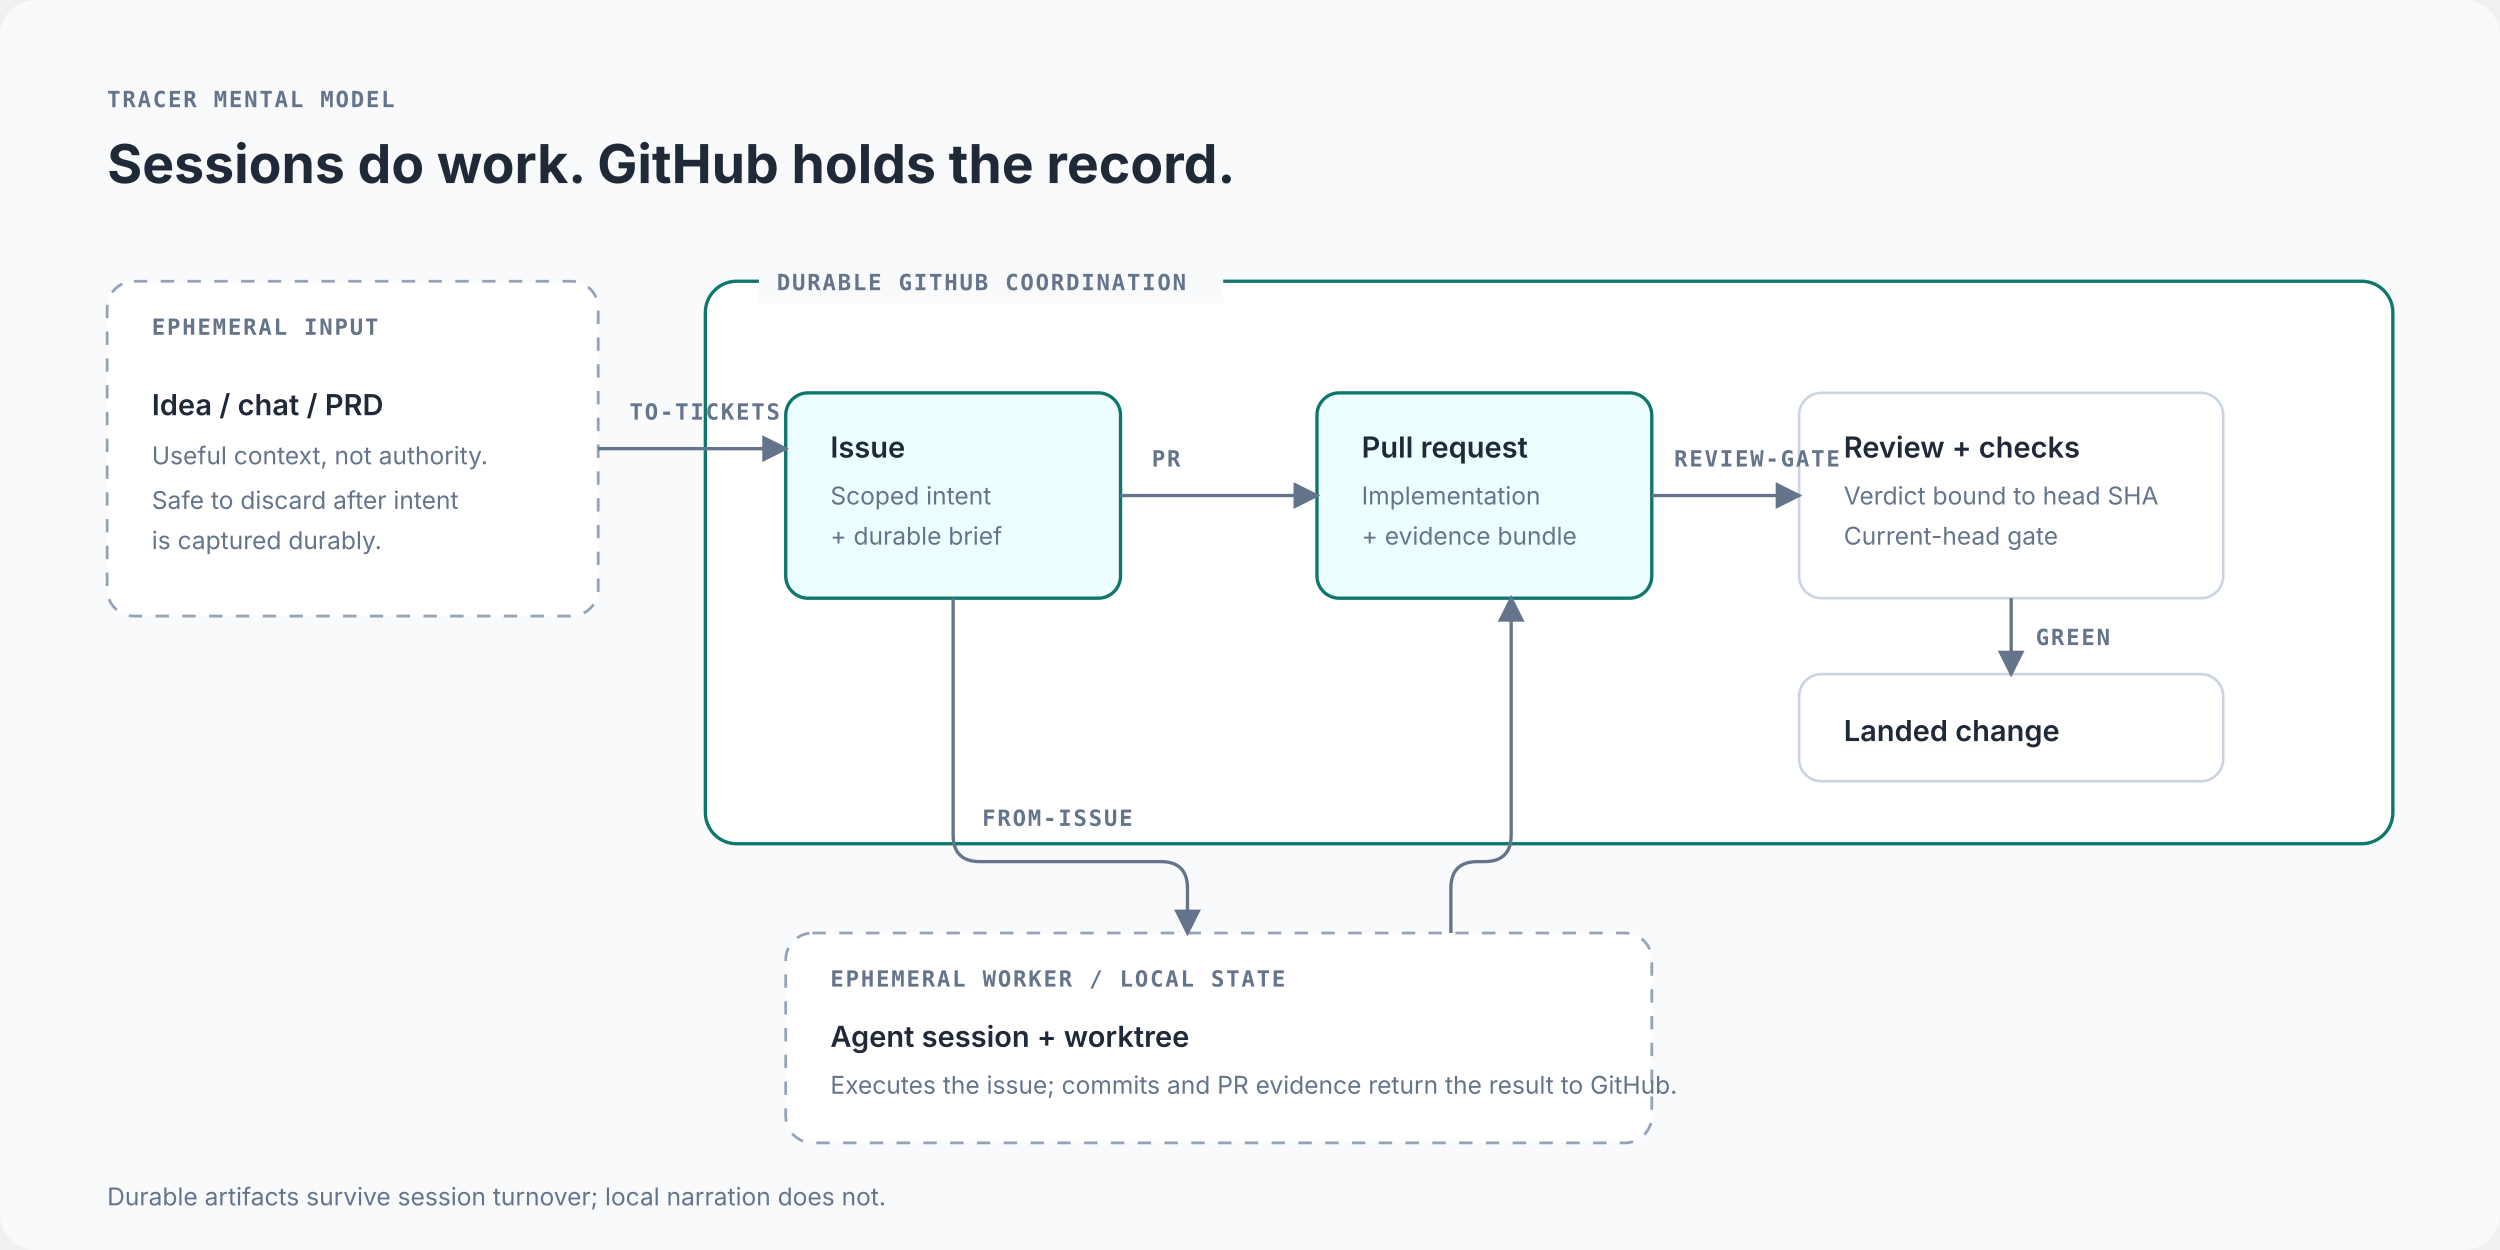
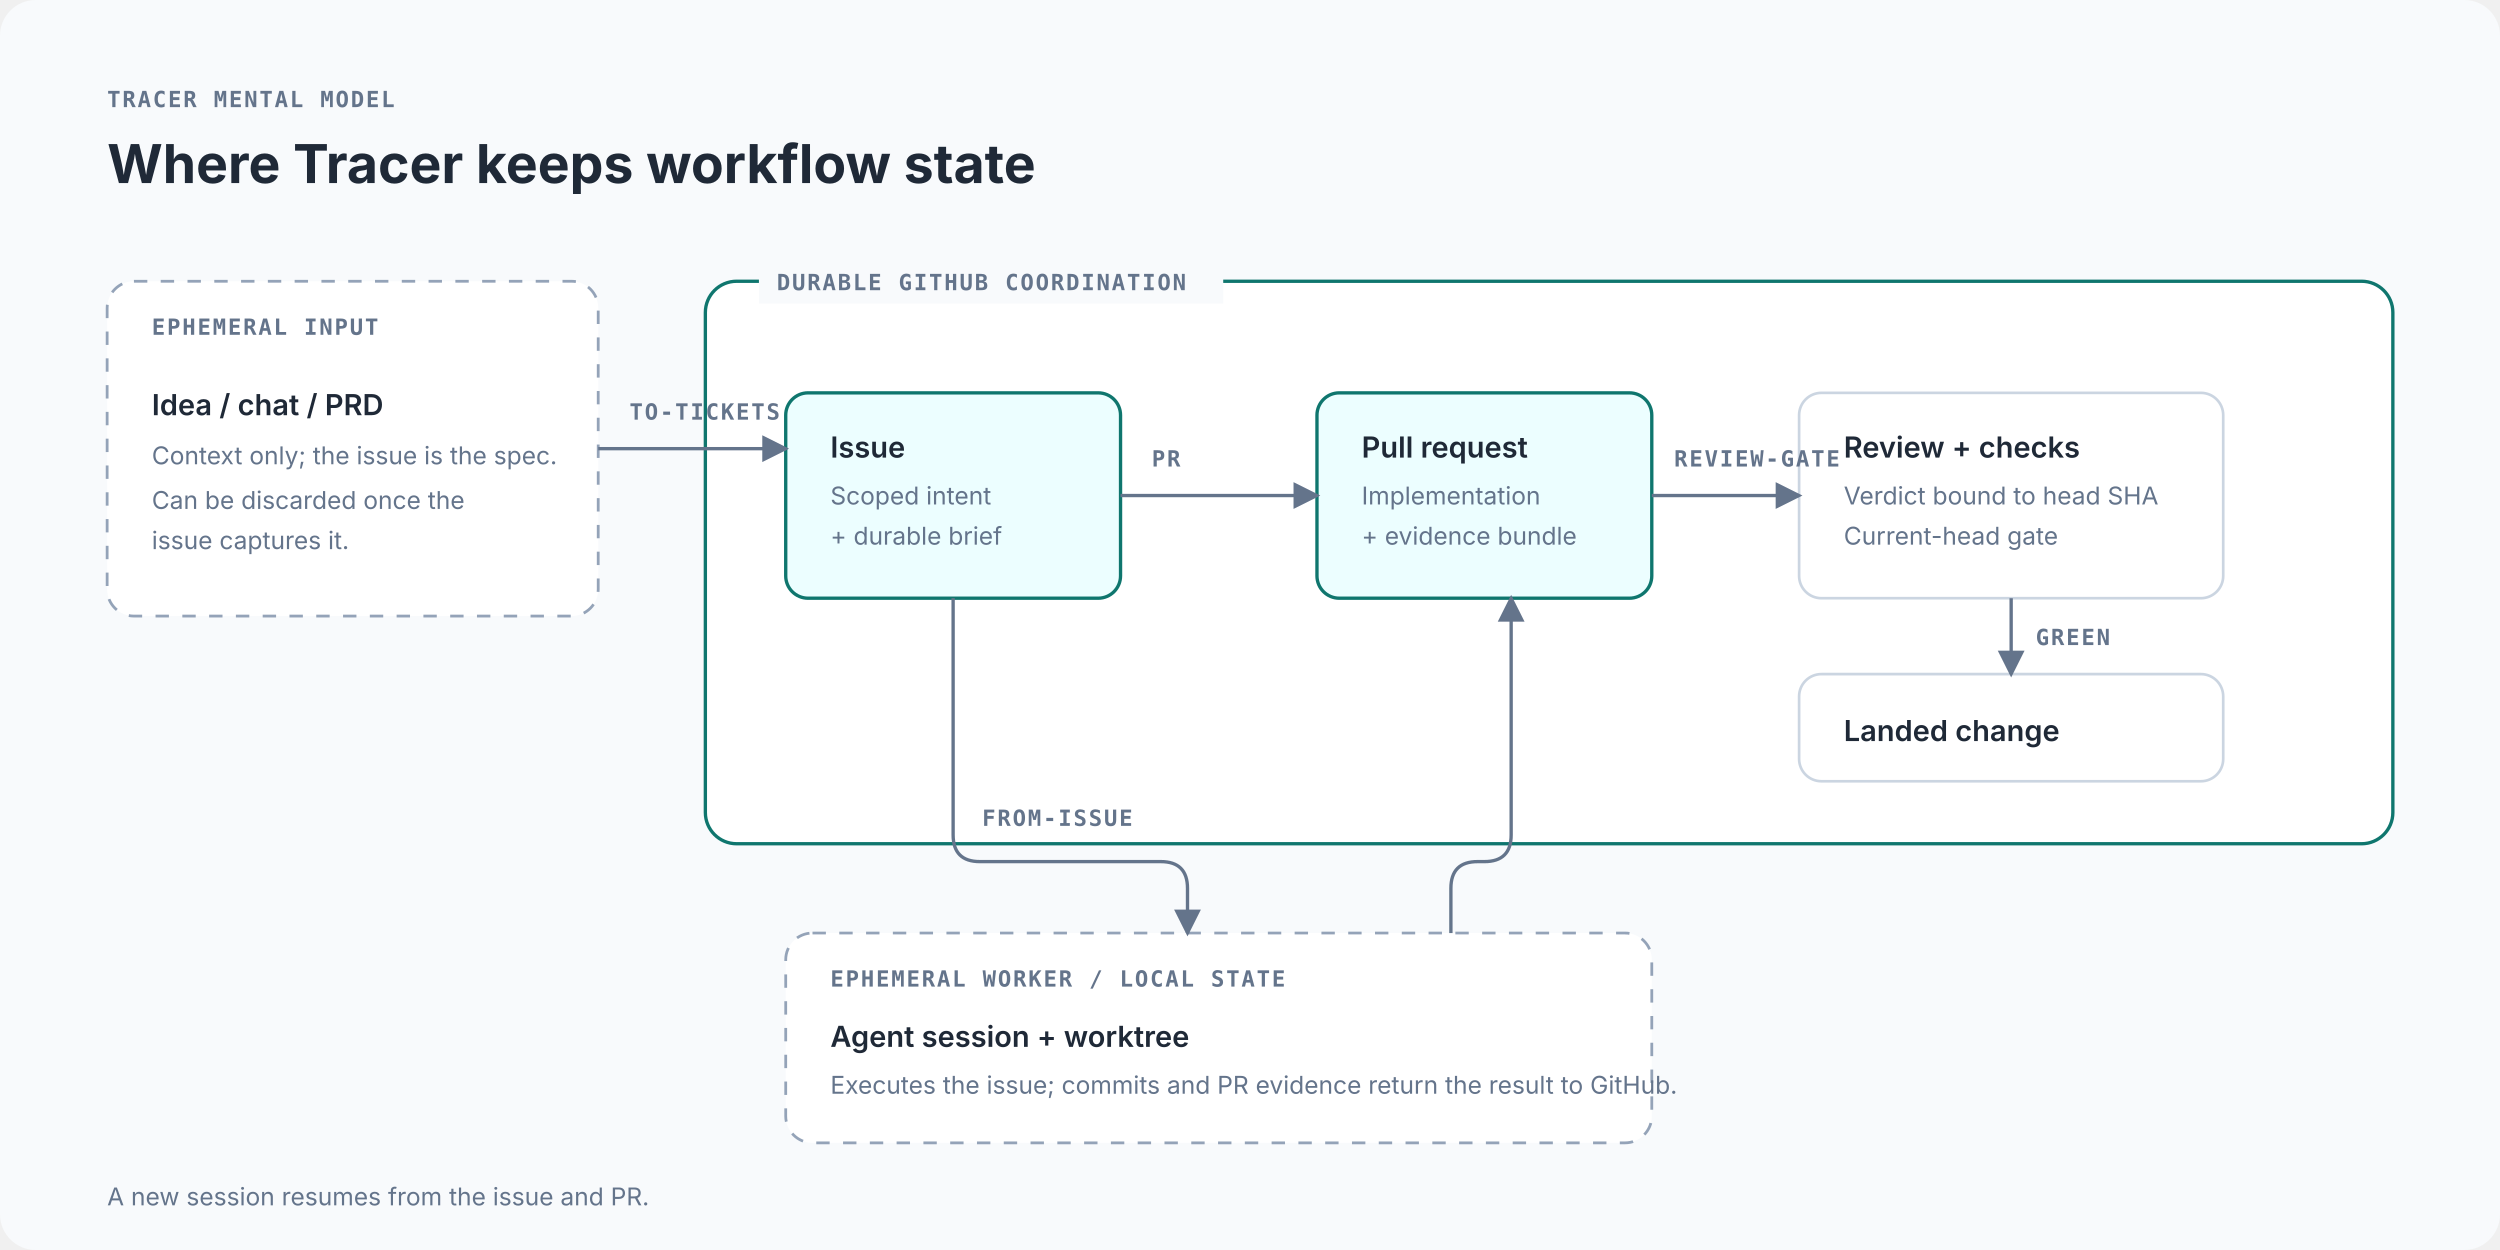
<svg xmlns="http://www.w3.org/2000/svg" width="1120" height="560" viewBox="0 0 1120 560" role="img" aria-labelledby="title desc">
  <defs>
    <marker id="arrow" markerWidth="8" markerHeight="8" refX="7" refY="4" orient="auto" markerUnits="strokeWidth">
      <path d="M0,0 L8,4 L0,8 Z" fill="#64748b" />
    </marker>
    <style>
      .bg { fill: #f8fafc; }
      .ink { fill: #1f2937; }
      .muted { fill: #64748b; }
      .accent { fill: #0f766e; }
      .zone { fill: #ffffff; stroke: #0f766e; stroke-width: 1.5; }
      .ephemeral { fill: #ffffff; stroke: #94a3b8; stroke-width: 1.25; stroke-dasharray: 6 6; }
      .node { fill: #ffffff; stroke: #cbd5e1; stroke-width: 1.2; }
      .focus { fill: #ecfeff; stroke: #0f766e; stroke-width: 1.5; }
      .line { fill: none; stroke: #64748b; stroke-width: 1.5; marker-end: url(#arrow); }
      .label { font: 600 13px -apple-system, BlinkMacSystemFont, "Segoe UI", sans-serif; fill: #1f2937; }
      .small { font: 400 11px -apple-system, BlinkMacSystemFont, "Segoe UI", sans-serif; fill: #64748b; }
      .mono { font: 600 10px ui-monospace, SFMono-Regular, Menlo, Consolas, monospace; letter-spacing: .08em; fill: #64748b; }
      .title { font: 700 24px -apple-system, BlinkMacSystemFont, "Segoe UI", sans-serif; fill: #1f2937; }
    </style>
  </defs>
  <rect class="bg" x="0" y="0" width="1120" height="560" rx="16" />
  <text class="mono" x="48" y="48">TRACER MENTAL MODEL</text>
-   <text class="title" x="48" y="82">Sessions do work. GitHub holds the record.</text>
+   <text class="title" x="48" y="82">Where Tracer keeps workflow state</text>
  <rect class="ephemeral" x="48" y="126" width="220" height="150" rx="12" />
  <text class="mono" x="68" y="150">EPHEMERAL INPUT</text>
  <text class="label" x="68" y="186">Idea / chat / PRD</text>
-   <text class="small" x="68" y="208">Useful context, not authority.</text>
-   <text class="small" x="68" y="228">Safe to discard after intent</text>
-   <text class="small" x="68" y="246">is captured durably.</text>
+   <text class="small" x="68" y="208">Context only; the issue is the spec.</text>
+   <text class="small" x="68" y="228">Can be discarded once the</text>
+   <text class="small" x="68" y="246">issue captures it.</text>
  <rect class="zone" x="316" y="126" width="756" height="252" rx="14" />
  <rect x="340" y="116" width="208" height="20" class="bg" />
  <text class="mono accent" x="348" y="130">DURABLE GITHUB COORDINATION</text>
  <rect class="focus" x="352" y="176" width="150" height="92" rx="10" />
  <text class="label" x="372" y="205">Issue</text>
  <text class="small" x="372" y="226">Scoped intent</text>
  <text class="small" x="372" y="244">+ durable brief</text>
  <rect class="focus" x="590" y="176" width="150" height="92" rx="10" />
  <text class="label" x="610" y="205">Pull request</text>
  <text class="small" x="610" y="226">Implementation</text>
  <text class="small" x="610" y="244">+ evidence bundle</text>
  <rect class="node" x="806" y="176" width="190" height="92" rx="10" />
  <text class="label" x="826" y="205">Review + checks</text>
  <text class="small" x="826" y="226">Verdict bound to head SHA</text>
  <text class="small" x="826" y="244">Current-head gate</text>
  <rect class="node" x="806" y="302" width="190" height="48" rx="10" />
  <text class="label" x="826" y="332">Landed change</text>
  <path class="line" d="M268 201 H352" />
  <text class="mono" x="282" y="188">TO-TICKETS</text>
  <path class="line" d="M502 222 H590" />
  <text class="mono" x="516" y="209">PR</text>
  <path class="line" d="M740 222 H806" />
  <text class="mono" x="750" y="209">REVIEW-GATE</text>
  <path class="line" d="M901 268 V302" />
  <text class="mono" x="912" y="289">GREEN</text>
  <rect class="ephemeral" x="352" y="418" width="388" height="94" rx="12" />
  <text class="mono" x="372" y="442">EPHEMERAL WORKER / LOCAL STATE</text>
  <text class="label" x="372" y="469">Agent session + worktree</text>
  <text class="small" x="372" y="490">Executes the issue; commits and PR evidence return the result to GitHub.</text>
  <path class="line" d="M427 268 V374 Q427 386 439 386 H520 Q532 386 532 398 V418" />
  <text class="mono" x="440" y="370">FROM-ISSUE</text>
  <path class="line" d="M650 418 V398 Q650 386 662 386 H665 Q677 386 677 374 V268" />
-   <text class="small" x="48" y="540">Durable artifacts survive session turnover; local narration does not.</text>
+   <text class="small" x="48" y="540">A new session resumes from the issue and PR.</text>
</svg>
